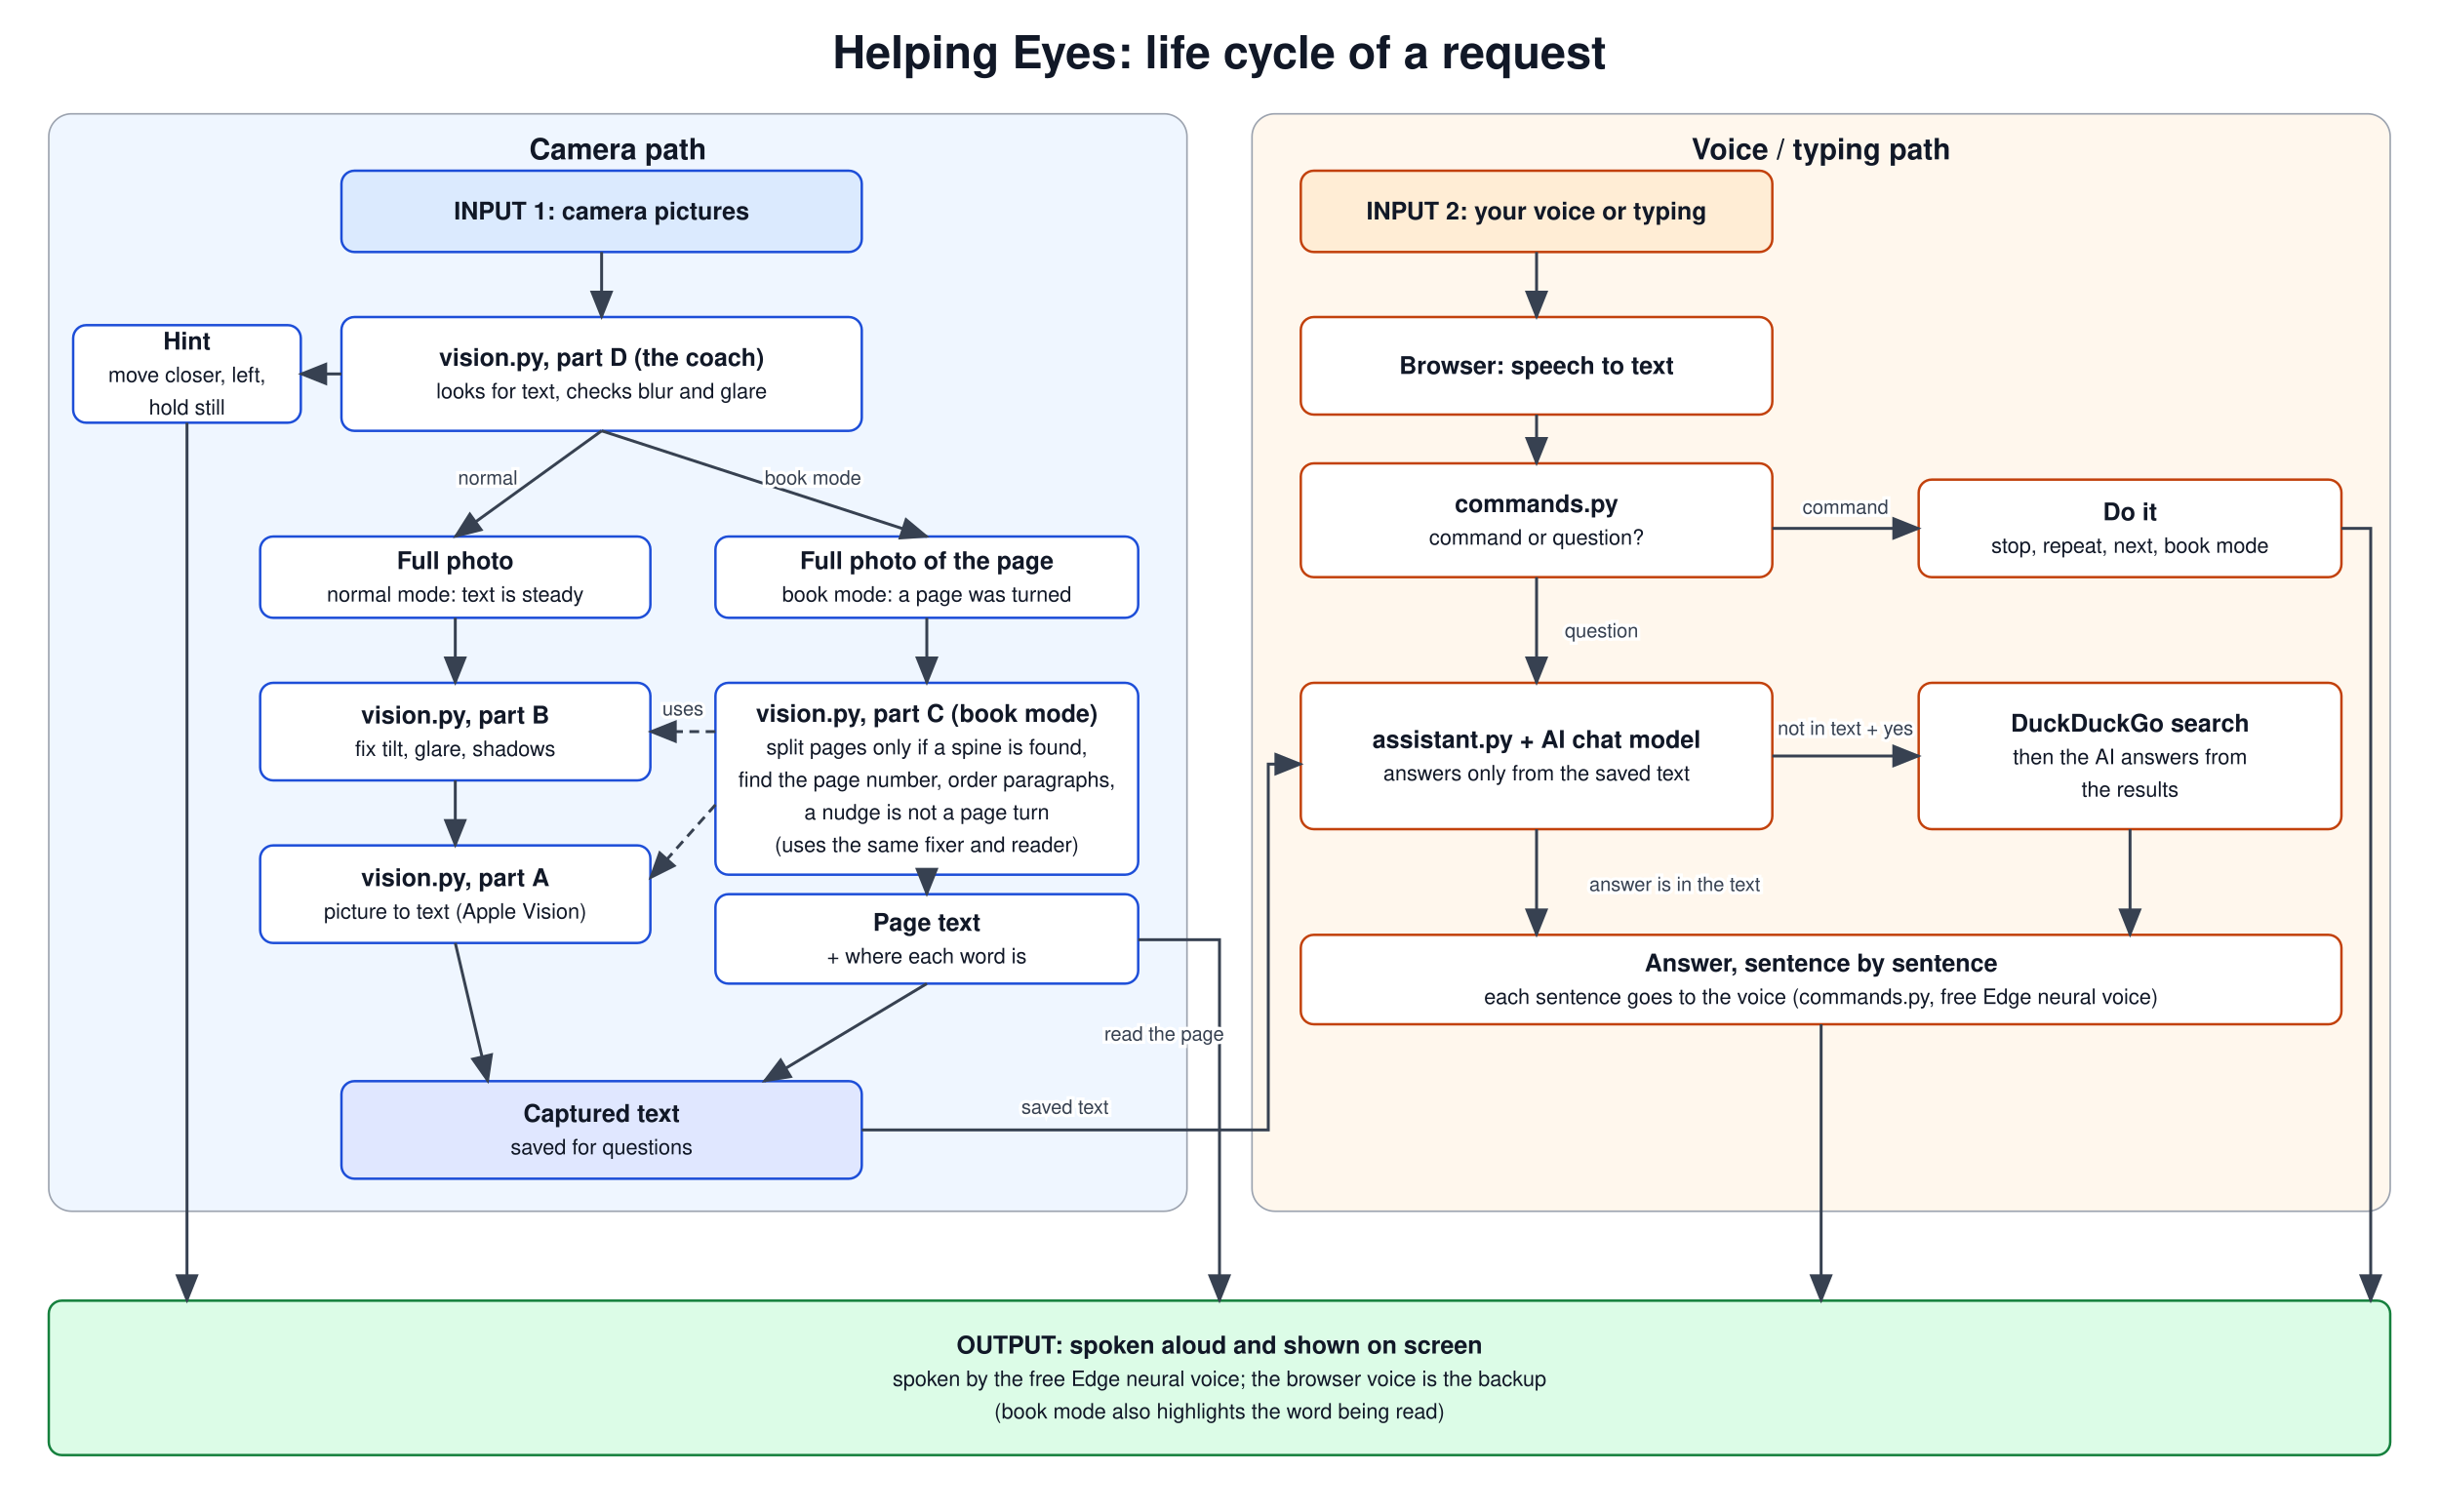
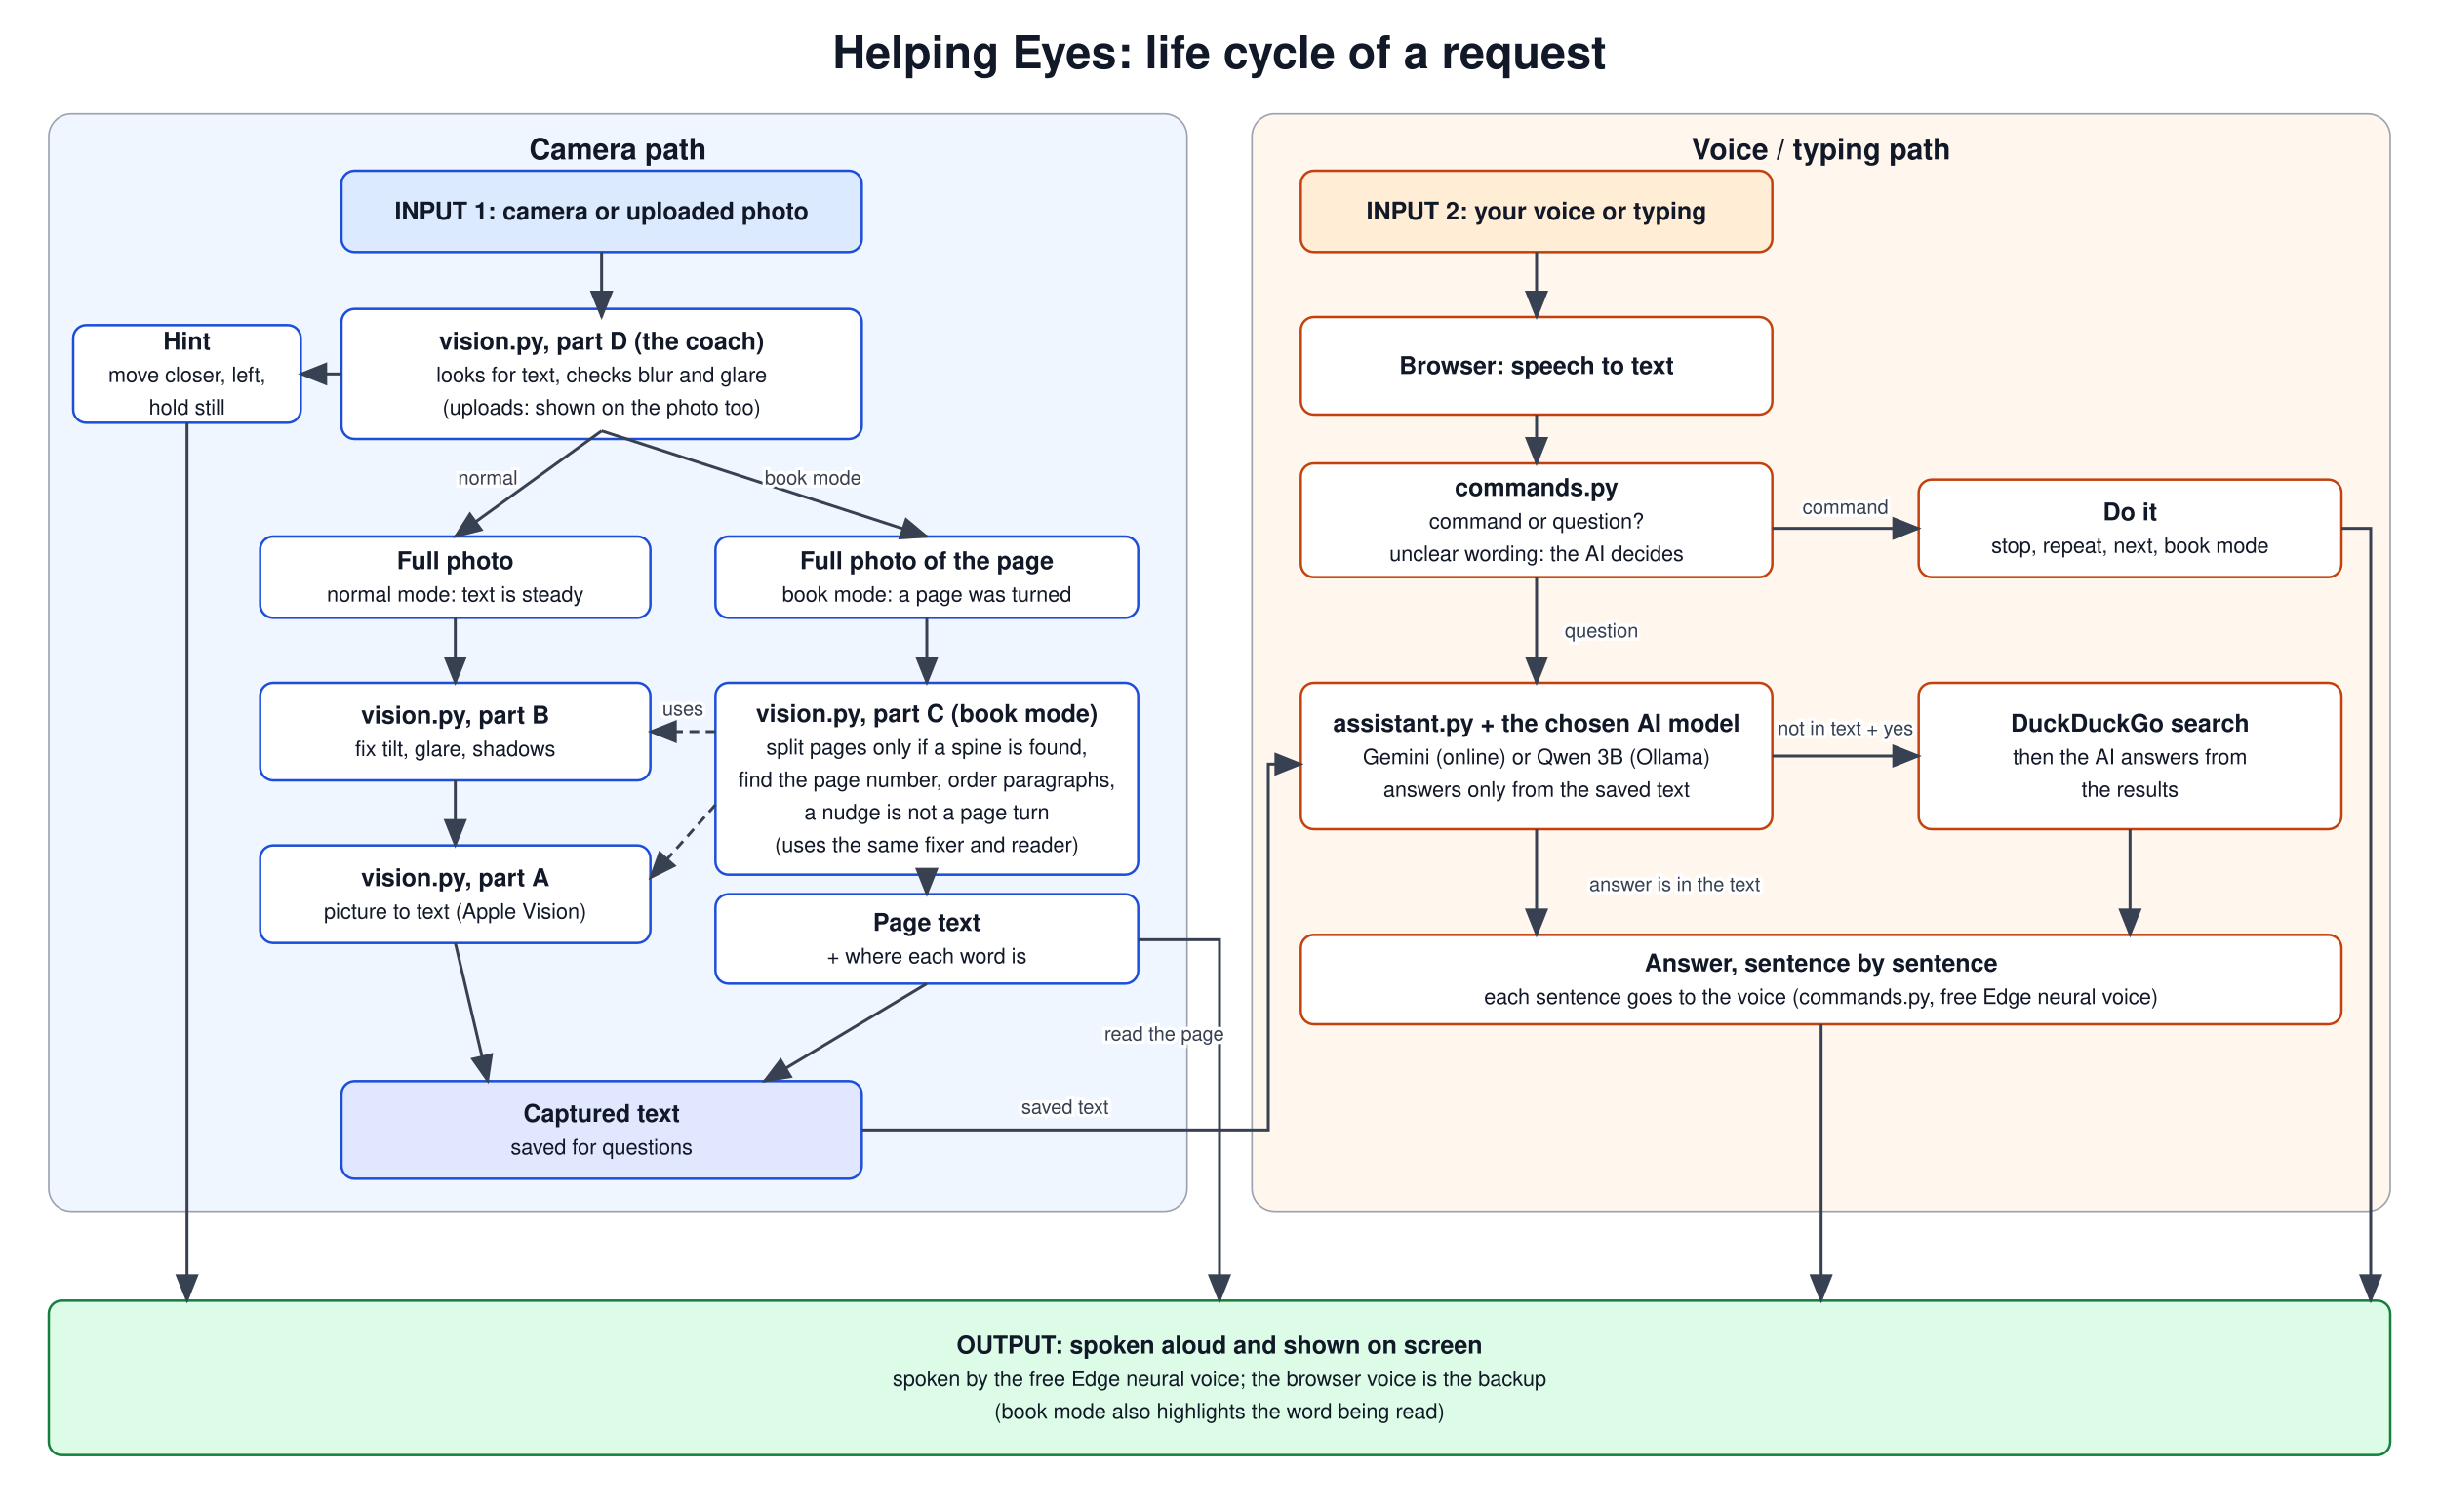
<svg xmlns="http://www.w3.org/2000/svg" width="1500" height="930" viewBox="0 0 1500 930" font-family="Helvetica, Arial, sans-serif">
  <defs>
    <marker id="a" markerWidth="10" markerHeight="8" refX="9" refY="4" orient="auto">
      <path d="M0,0 L10,4 L0,8 z" fill="#374151" />
    </marker>
  </defs>
  <rect width="1500" height="930" fill="#ffffff" />
  <text x="750" y="42" text-anchor="middle" font-size="28" font-weight="700" fill="#111827">Helping Eyes: life cycle of a request</text>
  <rect x="30" y="70" width="700" height="675" rx="14" fill="#eff6ff" stroke="#9ca3af" />
  <text x="380.0" y="98" text-anchor="middle" font-size="18" font-weight="700" fill="#111827">Camera path</text>
  <rect x="770" y="70" width="700" height="675" rx="14" fill="#fff7ed" stroke="#9ca3af" />
  <text x="1120.0" y="98" text-anchor="middle" font-size="18" font-weight="700" fill="#111827">Voice / typing path</text>
  <rect x="210" y="105" width="320" height="50" rx="8" fill="#dbeafe" stroke="#1d4ed8" stroke-width="1.5" />
-   <text x="370.0" y="135.0" text-anchor="middle" font-size="15" font-weight="700" fill="#111827">INPUT 1: camera pictures</text>
-   <rect x="210" y="195" width="320" height="70" rx="8" fill="#fff" stroke="#1d4ed8" stroke-width="1.5" />
-   <text x="370.0" y="225.0" text-anchor="middle" font-size="15" font-weight="700" fill="#111827">vision.py, part D (the coach)</text>
-   <text x="370.0" y="245.0" text-anchor="middle" font-size="13" font-weight="400" fill="#111827">looks for text, checks blur and glare</text>
+   <text x="370.0" y="135.0" text-anchor="middle" font-size="15" font-weight="700" fill="#111827">INPUT 1: camera or uploaded photo</text>
+   <rect x="210" y="190" width="320" height="80" rx="8" fill="#fff" stroke="#1d4ed8" stroke-width="1.5" />
+   <text x="370.0" y="215.0" text-anchor="middle" font-size="15" font-weight="700" fill="#111827">vision.py, part D (the coach)</text>
+   <text x="370.0" y="235.0" text-anchor="middle" font-size="13" font-weight="400" fill="#111827">looks for text, checks blur and glare</text>
+   <text x="370.0" y="255.0" text-anchor="middle" font-size="13" font-weight="400" fill="#111827">(uploads: shown on the photo too)</text>
  <rect x="45" y="200" width="140" height="60" rx="8" fill="#fff" stroke="#1d4ed8" stroke-width="1.5" />
  <text x="115.0" y="215.0" text-anchor="middle" font-size="15" font-weight="700" fill="#111827">Hint</text>
  <text x="115.0" y="235.0" text-anchor="middle" font-size="13" font-weight="400" fill="#111827">move closer, left,</text>
  <text x="115.0" y="255.0" text-anchor="middle" font-size="13" font-weight="400" fill="#111827">hold still</text>
  <rect x="160" y="330" width="240" height="50" rx="8" fill="#fff" stroke="#1d4ed8" stroke-width="1.5" />
  <text x="280.0" y="350.0" text-anchor="middle" font-size="15" font-weight="700" fill="#111827">Full photo</text>
  <text x="280.0" y="370.0" text-anchor="middle" font-size="13" font-weight="400" fill="#111827">normal mode: text is steady</text>
  <rect x="160" y="420" width="240" height="60" rx="8" fill="#fff" stroke="#1d4ed8" stroke-width="1.5" />
  <text x="280.0" y="445.0" text-anchor="middle" font-size="15" font-weight="700" fill="#111827">vision.py, part B</text>
  <text x="280.0" y="465.0" text-anchor="middle" font-size="13" font-weight="400" fill="#111827">fix tilt, glare, shadows</text>
  <rect x="160" y="520" width="240" height="60" rx="8" fill="#fff" stroke="#1d4ed8" stroke-width="1.5" />
  <text x="280.0" y="545.0" text-anchor="middle" font-size="15" font-weight="700" fill="#111827">vision.py, part A</text>
  <text x="280.0" y="565.0" text-anchor="middle" font-size="13" font-weight="400" fill="#111827">picture to text (Apple Vision)</text>
  <rect x="440" y="330" width="260" height="50" rx="8" fill="#fff" stroke="#1d4ed8" stroke-width="1.5" />
  <text x="570.0" y="350.0" text-anchor="middle" font-size="15" font-weight="700" fill="#111827">Full photo of the page</text>
  <text x="570.0" y="370.0" text-anchor="middle" font-size="13" font-weight="400" fill="#111827">book mode: a page was turned</text>
  <rect x="440" y="420" width="260" height="118" rx="8" fill="#fff" stroke="#1d4ed8" stroke-width="1.5" />
  <text x="570.0" y="444.0" text-anchor="middle" font-size="15" font-weight="700" fill="#111827">vision.py, part C (book mode)</text>
  <text x="570.0" y="464.0" text-anchor="middle" font-size="13" font-weight="400" fill="#111827">split pages only if a spine is found,</text>
  <text x="570.0" y="484.0" text-anchor="middle" font-size="13" font-weight="400" fill="#111827">find the page number, order paragraphs,</text>
  <text x="570.0" y="504.0" text-anchor="middle" font-size="13" font-weight="400" fill="#111827">a nudge is not a page turn</text>
  <text x="570.0" y="524.0" text-anchor="middle" font-size="13" font-weight="400" fill="#111827">(uses the same fixer and reader)</text>
  <rect x="440" y="550" width="260" height="55" rx="8" fill="#fff" stroke="#1d4ed8" stroke-width="1.5" />
  <text x="570.0" y="572.5" text-anchor="middle" font-size="15" font-weight="700" fill="#111827">Page text</text>
  <text x="570.0" y="592.5" text-anchor="middle" font-size="13" font-weight="400" fill="#111827">+ where each word is</text>
  <rect x="210" y="665" width="320" height="60" rx="8" fill="#e0e7ff" stroke="#1d4ed8" stroke-width="1.5" />
  <text x="370.0" y="690.0" text-anchor="middle" font-size="15" font-weight="700" fill="#111827">Captured text</text>
  <text x="370.0" y="710.0" text-anchor="middle" font-size="13" font-weight="400" fill="#111827">saved for questions</text>
  <rect x="800" y="105" width="290" height="50" rx="8" fill="#ffedd5" stroke="#c2410c" stroke-width="1.5" />
  <text x="945.0" y="135.0" text-anchor="middle" font-size="15" font-weight="700" fill="#111827">INPUT 2: your voice or typing</text>
  <rect x="800" y="195" width="290" height="60" rx="8" fill="#fff" stroke="#c2410c" stroke-width="1.5" />
  <text x="945.0" y="230.0" text-anchor="middle" font-size="15" font-weight="700" fill="#111827">Browser: speech to text</text>
  <rect x="800" y="285" width="290" height="70" rx="8" fill="#fff" stroke="#c2410c" stroke-width="1.5" />
-   <text x="945.0" y="315.0" text-anchor="middle" font-size="15" font-weight="700" fill="#111827">commands.py</text>
-   <text x="945.0" y="335.0" text-anchor="middle" font-size="13" font-weight="400" fill="#111827">command or question?</text>
+   <text x="945.0" y="305.0" text-anchor="middle" font-size="15" font-weight="700" fill="#111827">commands.py</text>
+   <text x="945.0" y="325.0" text-anchor="middle" font-size="13" font-weight="400" fill="#111827">command or question?</text>
+   <text x="945.0" y="345.0" text-anchor="middle" font-size="13" font-weight="400" fill="#111827">unclear wording: the AI decides</text>
  <rect x="1180" y="295" width="260" height="60" rx="8" fill="#fff" stroke="#c2410c" stroke-width="1.5" />
  <text x="1310.0" y="320.0" text-anchor="middle" font-size="15" font-weight="700" fill="#111827">Do it</text>
  <text x="1310.0" y="340.0" text-anchor="middle" font-size="13" font-weight="400" fill="#111827">stop, repeat, next, book mode</text>
  <rect x="800" y="420" width="290" height="90" rx="8" fill="#fff" stroke="#c2410c" stroke-width="1.5" />
-   <text x="945.0" y="460.0" text-anchor="middle" font-size="15" font-weight="700" fill="#111827">assistant.py + AI chat model</text>
-   <text x="945.0" y="480.0" text-anchor="middle" font-size="13" font-weight="400" fill="#111827">answers only from the saved text</text>
+   <text x="945.0" y="450.0" text-anchor="middle" font-size="15" font-weight="700" fill="#111827">assistant.py + the chosen AI model</text>
+   <text x="945.0" y="470.0" text-anchor="middle" font-size="13" font-weight="400" fill="#111827">Gemini (online) or Qwen 3B (Ollama)</text>
+   <text x="945.0" y="490.0" text-anchor="middle" font-size="13" font-weight="400" fill="#111827">answers only from the saved text</text>
  <rect x="1180" y="420" width="260" height="90" rx="8" fill="#fff" stroke="#c2410c" stroke-width="1.5" />
  <text x="1310.0" y="450.0" text-anchor="middle" font-size="15" font-weight="700" fill="#111827">DuckDuckGo search</text>
  <text x="1310.0" y="470.0" text-anchor="middle" font-size="13" font-weight="400" fill="#111827">then the AI answers from</text>
  <text x="1310.0" y="490.0" text-anchor="middle" font-size="13" font-weight="400" fill="#111827">the results</text>
  <rect x="800" y="575" width="640" height="55" rx="8" fill="#fff" stroke="#c2410c" stroke-width="1.5" />
  <text x="1120.0" y="597.5" text-anchor="middle" font-size="15" font-weight="700" fill="#111827">Answer, sentence by sentence</text>
  <text x="1120.0" y="617.5" text-anchor="middle" font-size="13" font-weight="400" fill="#111827">each sentence goes to the voice (commands.py, free Edge neural voice)</text>
  <rect x="30" y="800" width="1440" height="95" rx="8" fill="#dcfce7" stroke="#15803d" stroke-width="1.5" />
  <text x="750.0" y="832.5" text-anchor="middle" font-size="15" font-weight="700" fill="#111827">OUTPUT: spoken aloud and shown on screen</text>
  <text x="750.0" y="852.5" text-anchor="middle" font-size="13" font-weight="400" fill="#111827">spoken by the free Edge neural voice; the browser voice is the backup</text>
  <text x="750.0" y="872.5" text-anchor="middle" font-size="13" font-weight="400" fill="#111827">(book mode also highlights the word being read)</text>
  <path d="M370,155 L370,195" fill="none" stroke="#374151" stroke-width="1.8" marker-end="url(#a)" />
  <path d="M210,230 L185,230" fill="none" stroke="#374151" stroke-width="1.8" marker-end="url(#a)" />
  <path d="M370,265 L280,330" fill="none" stroke="#374151" stroke-width="1.8" marker-end="url(#a)" />
  <text x="300" y="298" text-anchor="middle" font-size="12" fill="#374151" stroke="#fff" stroke-width="4" paint-order="stroke">normal</text>
  <path d="M370,265 L570,330" fill="none" stroke="#374151" stroke-width="1.8" marker-end="url(#a)" />
  <text x="500" y="298" text-anchor="middle" font-size="12" fill="#374151" stroke="#fff" stroke-width="4" paint-order="stroke">book mode</text>
  <path d="M280,380 L280,420" fill="none" stroke="#374151" stroke-width="1.8" marker-end="url(#a)" />
  <path d="M280,480 L280,520" fill="none" stroke="#374151" stroke-width="1.8" marker-end="url(#a)" />
  <path d="M570,380 L570,420" fill="none" stroke="#374151" stroke-width="1.8" marker-end="url(#a)" />
  <path d="M440,450 L400,450" fill="none" stroke="#374151" stroke-width="1.8" marker-end="url(#a)" stroke-dasharray="6 4" />
  <text x="420" y="440" text-anchor="middle" font-size="12" fill="#374151" stroke="#fff" stroke-width="4" paint-order="stroke">uses</text>
  <path d="M440,495 L400,540" fill="none" stroke="#374151" stroke-width="1.8" marker-end="url(#a)" stroke-dasharray="6 4" />
  <path d="M570,538 L570,550" fill="none" stroke="#374151" stroke-width="1.8" marker-end="url(#a)" />
  <path d="M280,580 L300,665" fill="none" stroke="#374151" stroke-width="1.8" marker-end="url(#a)" />
  <path d="M570,605 L470,665" fill="none" stroke="#374151" stroke-width="1.8" marker-end="url(#a)" />
  <path d="M115,260 L115,800" fill="none" stroke="#374151" stroke-width="1.8" marker-end="url(#a)" />
  <path d="M700,578 L750,578 L750,800" fill="none" stroke="#374151" stroke-width="1.8" marker-end="url(#a)" />
  <text x="716" y="640" text-anchor="middle" font-size="12" fill="#374151" stroke="#fff" stroke-width="4" paint-order="stroke">read the page</text>
  <path d="M945,155 L945,195" fill="none" stroke="#374151" stroke-width="1.8" marker-end="url(#a)" />
  <path d="M945,255 L945,285" fill="none" stroke="#374151" stroke-width="1.8" marker-end="url(#a)" />
  <path d="M945,355 L945,420" fill="none" stroke="#374151" stroke-width="1.8" marker-end="url(#a)" />
  <text x="985" y="392" text-anchor="middle" font-size="12" fill="#374151" stroke="#fff" stroke-width="4" paint-order="stroke">question</text>
  <path d="M1090,325 L1180,325" fill="none" stroke="#374151" stroke-width="1.8" marker-end="url(#a)" />
  <text x="1135" y="316" text-anchor="middle" font-size="12" fill="#374151" stroke="#fff" stroke-width="4" paint-order="stroke">command</text>
  <path d="M1440,325 L1458,325 L1458,800" fill="none" stroke="#374151" stroke-width="1.8" marker-end="url(#a)" />
  <path d="M1090,465 L1180,465" fill="none" stroke="#374151" stroke-width="1.8" marker-end="url(#a)" />
  <text x="1135" y="452" text-anchor="middle" font-size="12" fill="#374151" stroke="#fff" stroke-width="4" paint-order="stroke">not in text + yes</text>
  <path d="M945,510 L945,575" fill="none" stroke="#374151" stroke-width="1.8" marker-end="url(#a)" />
  <text x="1030" y="548" text-anchor="middle" font-size="12" fill="#374151" stroke="#fff" stroke-width="4" paint-order="stroke">answer is in the text</text>
  <path d="M1310,510 L1310,575" fill="none" stroke="#374151" stroke-width="1.8" marker-end="url(#a)" />
  <path d="M1120,630 L1120,800" fill="none" stroke="#374151" stroke-width="1.8" marker-end="url(#a)" />
  <path d="M530,695 L780,695 L780,470 L800,470" fill="none" stroke="#374151" stroke-width="1.8" marker-end="url(#a)" />
  <text x="655" y="685" text-anchor="middle" font-size="12" fill="#374151" stroke="#fff" stroke-width="4" paint-order="stroke">saved text</text>
</svg>
